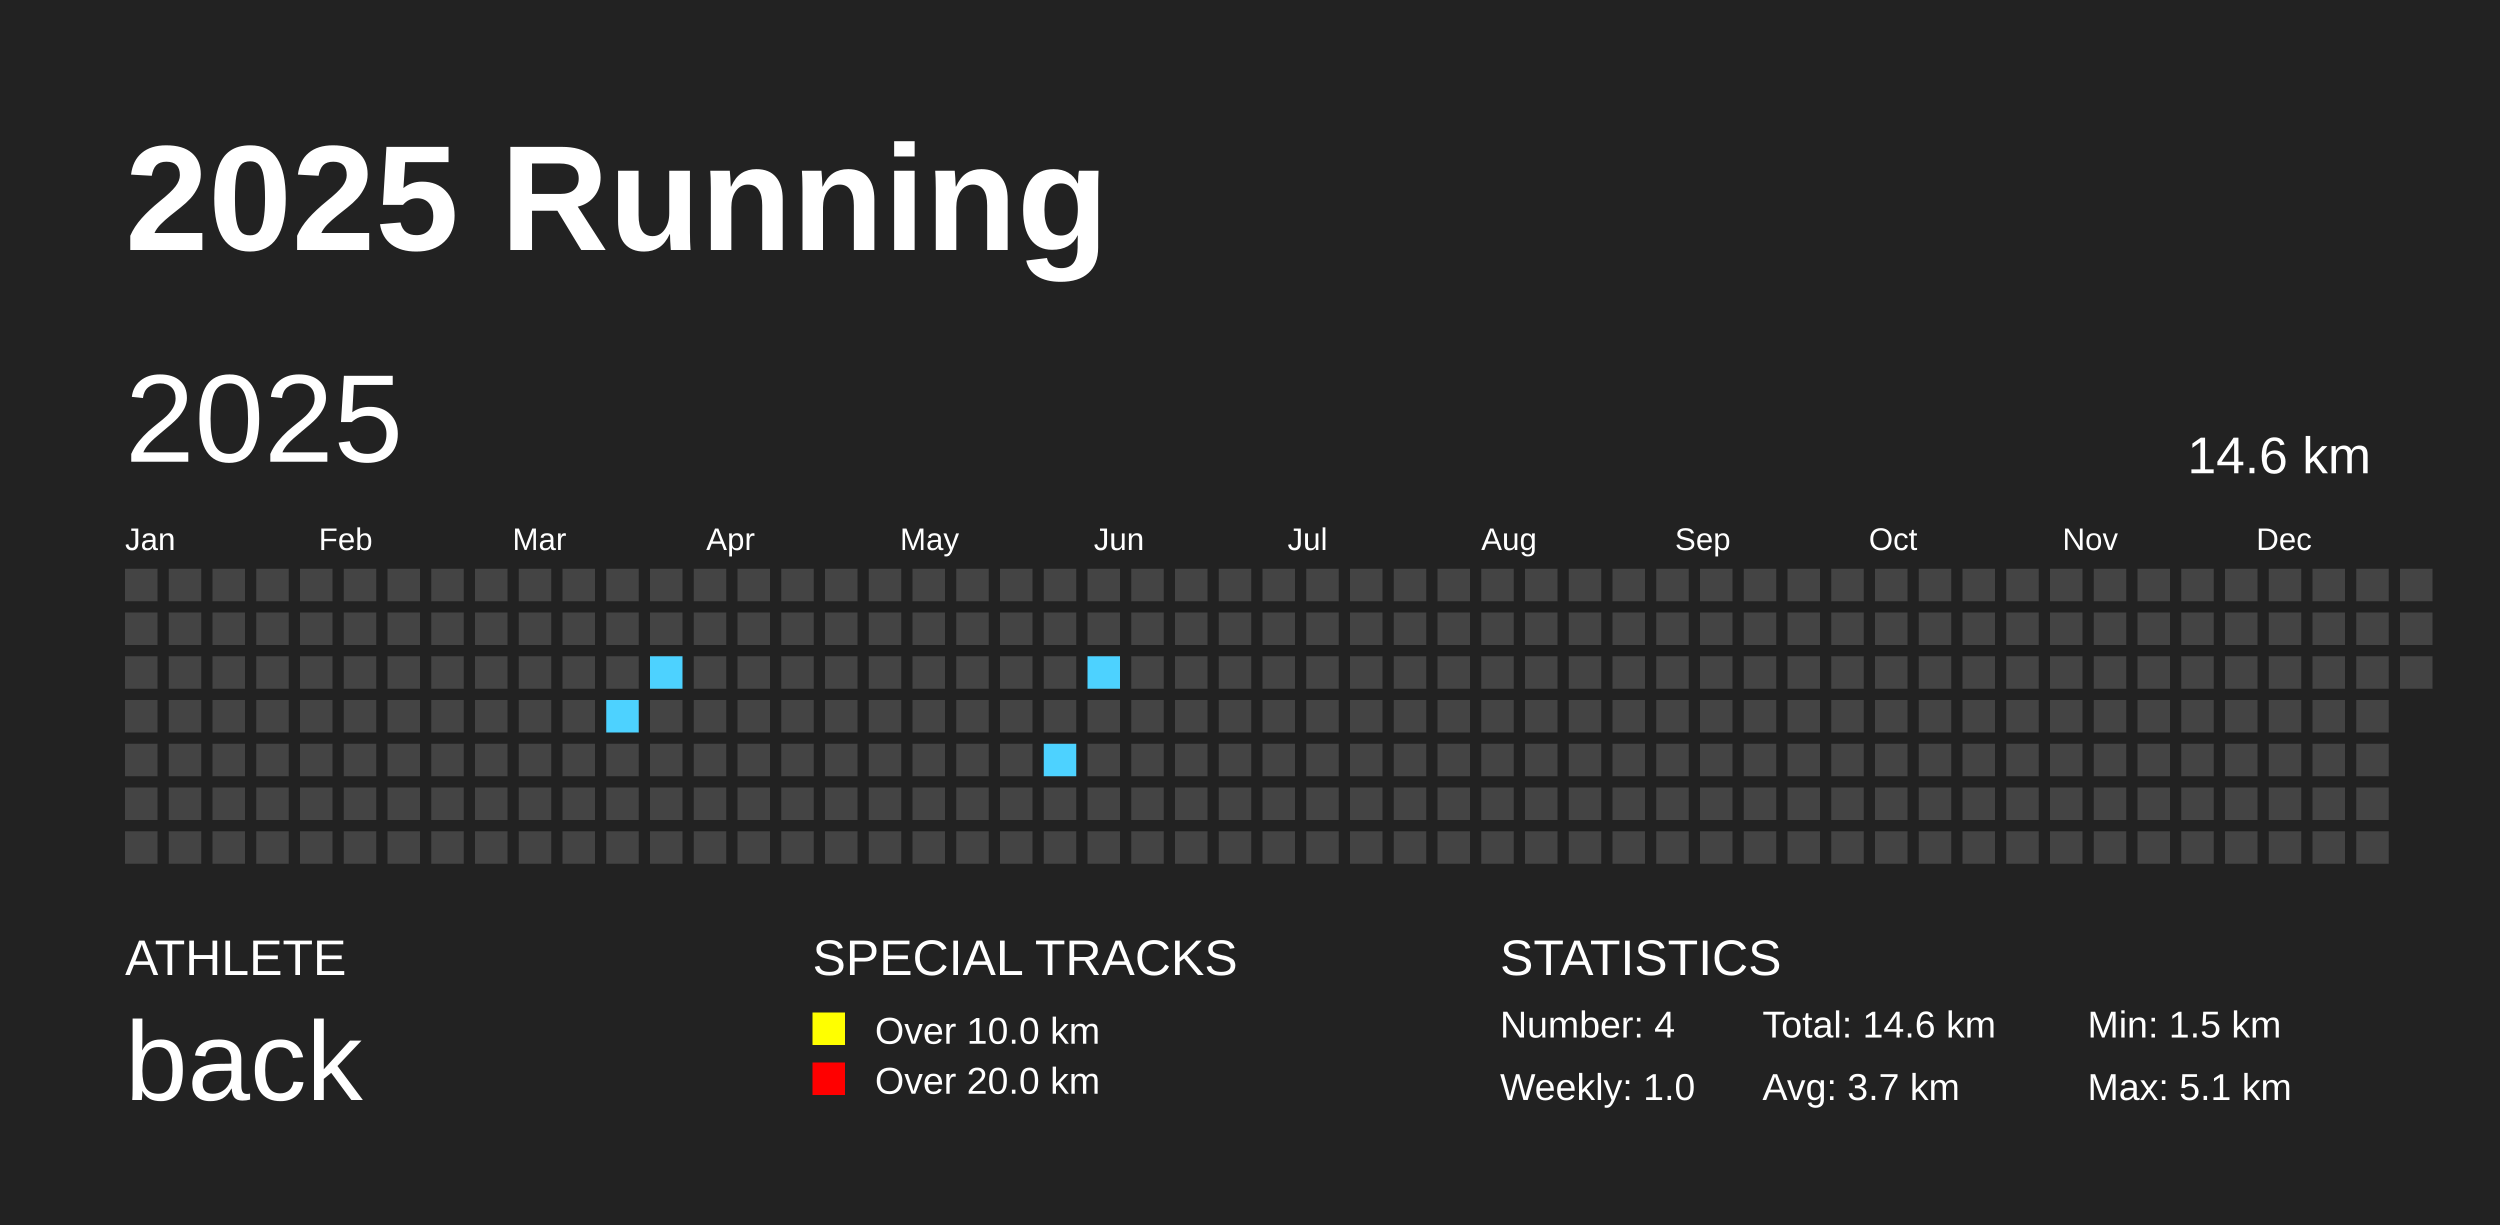
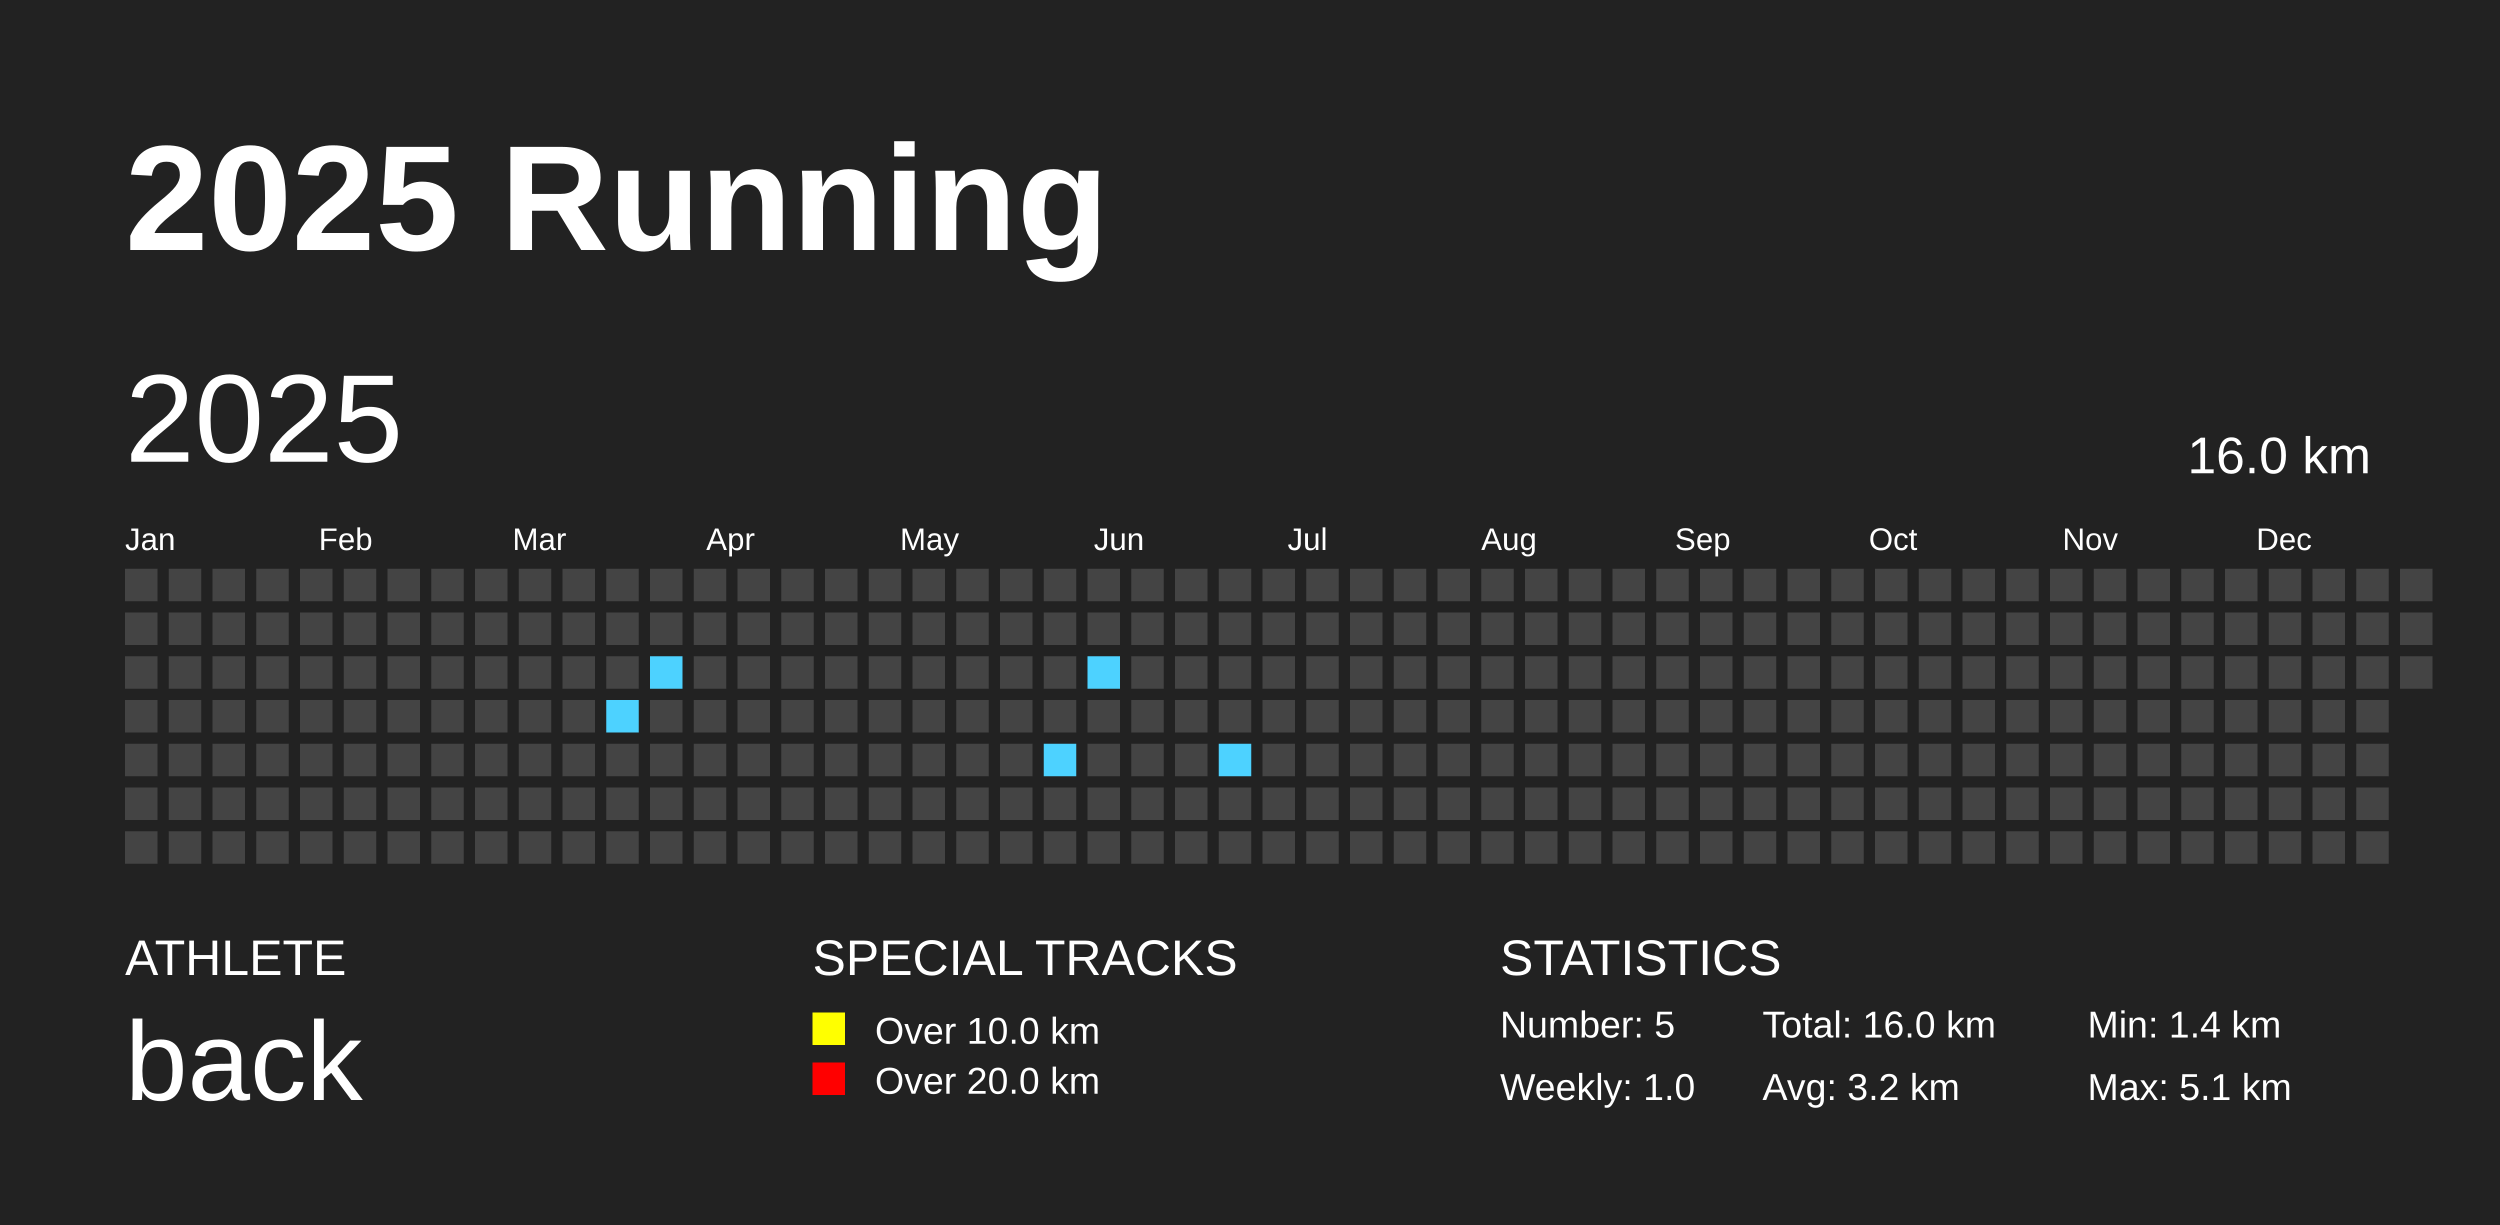
<svg xmlns="http://www.w3.org/2000/svg" baseProfile="full" height="98mm" version="1.1" viewBox="0,0,200,98" width="200mm">
  <defs />
  <rect fill="#222222" height="98" width="200" x="0" y="0" />
  <text fill="#FFFFFF" style="font-size:12px; font-family:Arial; font-weight:bold;" x="10" y="20">2025 Running</text>
  <text fill="#FFFFFF" style="font-size:4px; font-family:Arial" x="10" y="78">ATHLETE</text>
  <text fill="#FFFFFF" style="font-size:9px; font-family:Arial" x="10" y="88">back</text>
  <text fill="#FFFFFF" style="font-size:4px; font-family:Arial" x="65" y="78">SPECIAL TRACKS</text>
  <rect fill="yellow" height="2.6" width="2.6" x="65" y="81" />
  <text fill="#FFFFFF" style="font-size:3px; font-family:Arial" x="70" y="83.5">Over 10.0 km</text>
  <rect fill="red" height="2.6" width="2.6" x="65" y="85" />
  <text fill="#FFFFFF" style="font-size:3px; font-family:Arial" x="70" y="87.5">Over 20.0 km</text>
  <text fill="#FFFFFF" style="font-size:4px; font-family:Arial" x="120" y="78">STATISTICS</text>
-   <text fill="#FFFFFF" style="font-size:3px; font-family:Arial" x="120" y="83">Number: 4</text>
+   <text fill="#FFFFFF" style="font-size:3px; font-family:Arial" x="120" y="83">Number: 5</text>
  <text fill="#FFFFFF" style="font-size:3px; font-family:Arial" x="120" y="88">Weekly: 1.0</text>
-   <text fill="#FFFFFF" style="font-size:3px; font-family:Arial" x="141" y="83">Total: 14.6 km</text>
-   <text fill="#FFFFFF" style="font-size:3px; font-family:Arial" x="141" y="88">Avg: 3.7 km</text>
-   <text fill="#FFFFFF" style="font-size:3px; font-family:Arial" x="167" y="83">Min: 1.5 km</text>
+   <text fill="#FFFFFF" style="font-size:3px; font-family:Arial" x="141" y="83">Total: 16.0 km</text>
+   <text fill="#FFFFFF" style="font-size:3px; font-family:Arial" x="141" y="88">Avg: 3.2 km</text>
+   <text fill="#FFFFFF" style="font-size:3px; font-family:Arial" x="167" y="83">Min: 1.4 km</text>
  <text fill="#FFFFFF" style="font-size:3px; font-family:Arial" x="167" y="88">Max: 5.1 km</text>
  <text dominant-baseline="hanging" fill="#FFFFFF" style="font-size:10.0px; font-family:Arial;" x="10" y="30">2025</text>
-   <text dominant-baseline="hanging" fill="#FFFFFF" style="font-size:4.125px; font-family:Arial;" x="175" y="35">14.6 km</text>
+   <text dominant-baseline="hanging" fill="#FFFFFF" style="font-size:4.125px; font-family:Arial;" x="175" y="35">16.0 km</text>
  <text fill="#FFFFFF" style="font-size:2.5px; font-family:Arial" x="10.0" y="44">Jan</text>
  <text fill="#FFFFFF" style="font-size:2.5px; font-family:Arial" x="25.5" y="44">Feb</text>
  <text fill="#FFFFFF" style="font-size:2.5px; font-family:Arial" x="41.0" y="44">Mar</text>
  <text fill="#FFFFFF" style="font-size:2.5px; font-family:Arial" x="56.5" y="44">Apr</text>
  <text fill="#FFFFFF" style="font-size:2.5px; font-family:Arial" x="72.0" y="44">May</text>
  <text fill="#FFFFFF" style="font-size:2.5px; font-family:Arial" x="87.5" y="44">Jun</text>
  <text fill="#FFFFFF" style="font-size:2.5px; font-family:Arial" x="103.0" y="44">Jul</text>
  <text fill="#FFFFFF" style="font-size:2.5px; font-family:Arial" x="118.5" y="44">Aug</text>
  <text fill="#FFFFFF" style="font-size:2.5px; font-family:Arial" x="134.0" y="44">Sep</text>
  <text fill="#FFFFFF" style="font-size:2.5px; font-family:Arial" x="149.5" y="44">Oct</text>
  <text fill="#FFFFFF" style="font-size:2.5px; font-family:Arial" x="165.0" y="44">Nov</text>
  <text fill="#FFFFFF" style="font-size:2.5px; font-family:Arial" x="180.5" y="44">Dec</text>
  <rect fill="#444444" height="2.6" width="2.6" x="10.0" y="45.5" />
  <rect fill="#444444" height="2.6" width="2.6" x="10.0" y="49.0" />
  <rect fill="#444444" height="2.6" width="2.6" x="10.0" y="52.5" />
  <rect fill="#444444" height="2.6" width="2.6" x="10.0" y="56.0" />
  <rect fill="#444444" height="2.6" width="2.6" x="10.0" y="59.5" />
  <rect fill="#444444" height="2.6" width="2.6" x="10.0" y="63.0" />
  <rect fill="#444444" height="2.6" width="2.6" x="10.0" y="66.5" />
  <rect fill="#444444" height="2.6" width="2.6" x="13.5" y="45.5" />
  <rect fill="#444444" height="2.6" width="2.6" x="13.5" y="49.0" />
  <rect fill="#444444" height="2.6" width="2.6" x="13.5" y="52.5" />
  <rect fill="#444444" height="2.6" width="2.6" x="13.5" y="56.0" />
  <rect fill="#444444" height="2.6" width="2.6" x="13.5" y="59.5" />
  <rect fill="#444444" height="2.6" width="2.6" x="13.5" y="63.0" />
  <rect fill="#444444" height="2.6" width="2.6" x="13.5" y="66.5" />
  <rect fill="#444444" height="2.6" width="2.6" x="17.0" y="45.5" />
  <rect fill="#444444" height="2.6" width="2.6" x="17.0" y="49.0" />
  <rect fill="#444444" height="2.6" width="2.6" x="17.0" y="52.5" />
  <rect fill="#444444" height="2.6" width="2.6" x="17.0" y="56.0" />
  <rect fill="#444444" height="2.6" width="2.6" x="17.0" y="59.5" />
  <rect fill="#444444" height="2.6" width="2.6" x="17.0" y="63.0" />
  <rect fill="#444444" height="2.6" width="2.6" x="17.0" y="66.5" />
  <rect fill="#444444" height="2.6" width="2.6" x="20.5" y="45.5" />
  <rect fill="#444444" height="2.6" width="2.6" x="20.5" y="49.0" />
  <rect fill="#444444" height="2.6" width="2.6" x="20.5" y="52.5" />
  <rect fill="#444444" height="2.6" width="2.6" x="20.5" y="56.0" />
  <rect fill="#444444" height="2.6" width="2.6" x="20.5" y="59.5" />
  <rect fill="#444444" height="2.6" width="2.6" x="20.5" y="63.0" />
  <rect fill="#444444" height="2.6" width="2.6" x="20.5" y="66.5" />
  <rect fill="#444444" height="2.6" width="2.6" x="24.0" y="45.5" />
  <rect fill="#444444" height="2.6" width="2.6" x="24.0" y="49.0" />
  <rect fill="#444444" height="2.6" width="2.6" x="24.0" y="52.5" />
  <rect fill="#444444" height="2.6" width="2.6" x="24.0" y="56.0" />
  <rect fill="#444444" height="2.6" width="2.6" x="24.0" y="59.5" />
  <rect fill="#444444" height="2.6" width="2.6" x="24.0" y="63.0" />
  <rect fill="#444444" height="2.6" width="2.6" x="24.0" y="66.5" />
  <rect fill="#444444" height="2.6" width="2.6" x="27.5" y="45.5" />
  <rect fill="#444444" height="2.6" width="2.6" x="27.5" y="49.0" />
  <rect fill="#444444" height="2.6" width="2.6" x="27.5" y="52.5" />
  <rect fill="#444444" height="2.6" width="2.6" x="27.5" y="56.0" />
  <rect fill="#444444" height="2.6" width="2.6" x="27.5" y="59.5" />
  <rect fill="#444444" height="2.6" width="2.6" x="27.5" y="63.0" />
  <rect fill="#444444" height="2.6" width="2.6" x="27.5" y="66.5" />
  <rect fill="#444444" height="2.6" width="2.6" x="31.0" y="45.5" />
  <rect fill="#444444" height="2.6" width="2.6" x="31.0" y="49.0" />
  <rect fill="#444444" height="2.6" width="2.6" x="31.0" y="52.5" />
  <rect fill="#444444" height="2.6" width="2.6" x="31.0" y="56.0" />
  <rect fill="#444444" height="2.6" width="2.6" x="31.0" y="59.5" />
  <rect fill="#444444" height="2.6" width="2.6" x="31.0" y="63.0" />
  <rect fill="#444444" height="2.6" width="2.6" x="31.0" y="66.5" />
  <rect fill="#444444" height="2.6" width="2.6" x="34.5" y="45.5" />
  <rect fill="#444444" height="2.6" width="2.6" x="34.5" y="49.0" />
  <rect fill="#444444" height="2.6" width="2.6" x="34.5" y="52.5" />
  <rect fill="#444444" height="2.6" width="2.6" x="34.5" y="56.0" />
  <rect fill="#444444" height="2.6" width="2.6" x="34.5" y="59.5" />
  <rect fill="#444444" height="2.6" width="2.6" x="34.5" y="63.0" />
  <rect fill="#444444" height="2.6" width="2.6" x="34.5" y="66.5" />
  <rect fill="#444444" height="2.6" width="2.6" x="38.0" y="45.5" />
  <rect fill="#444444" height="2.6" width="2.6" x="38.0" y="49.0" />
  <rect fill="#444444" height="2.6" width="2.6" x="38.0" y="52.5" />
  <rect fill="#444444" height="2.6" width="2.6" x="38.0" y="56.0" />
  <rect fill="#444444" height="2.6" width="2.6" x="38.0" y="59.5" />
  <rect fill="#444444" height="2.6" width="2.6" x="38.0" y="63.0" />
  <rect fill="#444444" height="2.6" width="2.6" x="38.0" y="66.5" />
  <rect fill="#444444" height="2.6" width="2.6" x="41.5" y="45.5" />
  <rect fill="#444444" height="2.6" width="2.6" x="41.5" y="49.0" />
  <rect fill="#444444" height="2.6" width="2.6" x="41.5" y="52.5" />
  <rect fill="#444444" height="2.6" width="2.6" x="41.5" y="56.0" />
  <rect fill="#444444" height="2.6" width="2.6" x="41.5" y="59.5" />
  <rect fill="#444444" height="2.6" width="2.6" x="41.5" y="63.0" />
  <rect fill="#444444" height="2.6" width="2.6" x="41.5" y="66.5" />
  <rect fill="#444444" height="2.6" width="2.6" x="45.0" y="45.5" />
  <rect fill="#444444" height="2.6" width="2.6" x="45.0" y="49.0" />
  <rect fill="#444444" height="2.6" width="2.6" x="45.0" y="52.5" />
  <rect fill="#444444" height="2.6" width="2.6" x="45.0" y="56.0" />
  <rect fill="#444444" height="2.6" width="2.6" x="45.0" y="59.5" />
  <rect fill="#444444" height="2.6" width="2.6" x="45.0" y="63.0" />
  <rect fill="#444444" height="2.6" width="2.6" x="45.0" y="66.5" />
  <rect fill="#444444" height="2.6" width="2.6" x="48.5" y="45.5" />
  <rect fill="#444444" height="2.6" width="2.6" x="48.5" y="49.0" />
  <rect fill="#444444" height="2.6" width="2.6" x="48.5" y="52.5" />
  <rect fill="#4dd2ff" height="2.6" width="2.6" x="48.5" y="56.0" />
  <rect fill="#444444" height="2.6" width="2.6" x="48.5" y="59.5" />
  <rect fill="#444444" height="2.6" width="2.6" x="48.5" y="63.0" />
  <rect fill="#444444" height="2.6" width="2.6" x="48.5" y="66.5" />
  <rect fill="#444444" height="2.6" width="2.6" x="52.0" y="45.5" />
  <rect fill="#444444" height="2.6" width="2.6" x="52.0" y="49.0" />
  <rect fill="#4dd2ff" height="2.6" width="2.6" x="52.0" y="52.5" />
  <rect fill="#444444" height="2.6" width="2.6" x="52.0" y="56.0" />
  <rect fill="#444444" height="2.6" width="2.6" x="52.0" y="59.5" />
  <rect fill="#444444" height="2.6" width="2.6" x="52.0" y="63.0" />
  <rect fill="#444444" height="2.6" width="2.6" x="52.0" y="66.5" />
  <rect fill="#444444" height="2.6" width="2.6" x="55.5" y="45.5" />
  <rect fill="#444444" height="2.6" width="2.6" x="55.5" y="49.0" />
  <rect fill="#444444" height="2.6" width="2.6" x="55.5" y="52.5" />
  <rect fill="#444444" height="2.6" width="2.6" x="55.5" y="56.0" />
  <rect fill="#444444" height="2.6" width="2.6" x="55.5" y="59.5" />
  <rect fill="#444444" height="2.6" width="2.6" x="55.5" y="63.0" />
  <rect fill="#444444" height="2.6" width="2.6" x="55.5" y="66.5" />
  <rect fill="#444444" height="2.6" width="2.6" x="59.0" y="45.5" />
  <rect fill="#444444" height="2.6" width="2.6" x="59.0" y="49.0" />
  <rect fill="#444444" height="2.6" width="2.6" x="59.0" y="52.5" />
  <rect fill="#444444" height="2.6" width="2.6" x="59.0" y="56.0" />
  <rect fill="#444444" height="2.6" width="2.6" x="59.0" y="59.5" />
  <rect fill="#444444" height="2.6" width="2.6" x="59.0" y="63.0" />
  <rect fill="#444444" height="2.6" width="2.6" x="59.0" y="66.5" />
  <rect fill="#444444" height="2.6" width="2.6" x="62.5" y="45.5" />
  <rect fill="#444444" height="2.6" width="2.6" x="62.5" y="49.0" />
  <rect fill="#444444" height="2.6" width="2.6" x="62.5" y="52.5" />
  <rect fill="#444444" height="2.6" width="2.6" x="62.5" y="56.0" />
  <rect fill="#444444" height="2.6" width="2.6" x="62.5" y="59.5" />
  <rect fill="#444444" height="2.6" width="2.6" x="62.5" y="63.0" />
  <rect fill="#444444" height="2.6" width="2.6" x="62.5" y="66.5" />
  <rect fill="#444444" height="2.6" width="2.6" x="66.0" y="45.5" />
  <rect fill="#444444" height="2.6" width="2.6" x="66.0" y="49.0" />
  <rect fill="#444444" height="2.6" width="2.6" x="66.0" y="52.5" />
  <rect fill="#444444" height="2.6" width="2.6" x="66.0" y="56.0" />
  <rect fill="#444444" height="2.6" width="2.6" x="66.0" y="59.5" />
  <rect fill="#444444" height="2.6" width="2.6" x="66.0" y="63.0" />
  <rect fill="#444444" height="2.6" width="2.6" x="66.0" y="66.5" />
  <rect fill="#444444" height="2.6" width="2.6" x="69.5" y="45.5" />
  <rect fill="#444444" height="2.6" width="2.6" x="69.5" y="49.0" />
  <rect fill="#444444" height="2.6" width="2.6" x="69.5" y="52.5" />
  <rect fill="#444444" height="2.6" width="2.6" x="69.5" y="56.0" />
  <rect fill="#444444" height="2.6" width="2.6" x="69.5" y="59.5" />
  <rect fill="#444444" height="2.6" width="2.6" x="69.5" y="63.0" />
  <rect fill="#444444" height="2.6" width="2.6" x="69.5" y="66.5" />
  <rect fill="#444444" height="2.6" width="2.6" x="73.0" y="45.5" />
  <rect fill="#444444" height="2.6" width="2.6" x="73.0" y="49.0" />
  <rect fill="#444444" height="2.6" width="2.6" x="73.0" y="52.5" />
  <rect fill="#444444" height="2.6" width="2.6" x="73.0" y="56.0" />
  <rect fill="#444444" height="2.6" width="2.6" x="73.0" y="59.5" />
  <rect fill="#444444" height="2.6" width="2.6" x="73.0" y="63.0" />
  <rect fill="#444444" height="2.6" width="2.6" x="73.0" y="66.5" />
  <rect fill="#444444" height="2.6" width="2.6" x="76.5" y="45.5" />
  <rect fill="#444444" height="2.6" width="2.6" x="76.5" y="49.0" />
  <rect fill="#444444" height="2.6" width="2.6" x="76.5" y="52.5" />
  <rect fill="#444444" height="2.6" width="2.6" x="76.5" y="56.0" />
  <rect fill="#444444" height="2.6" width="2.6" x="76.5" y="59.5" />
  <rect fill="#444444" height="2.6" width="2.6" x="76.5" y="63.0" />
  <rect fill="#444444" height="2.6" width="2.6" x="76.5" y="66.5" />
  <rect fill="#444444" height="2.6" width="2.6" x="80.0" y="45.5" />
  <rect fill="#444444" height="2.6" width="2.6" x="80.0" y="49.0" />
  <rect fill="#444444" height="2.6" width="2.6" x="80.0" y="52.5" />
  <rect fill="#444444" height="2.6" width="2.6" x="80.0" y="56.0" />
  <rect fill="#444444" height="2.6" width="2.6" x="80.0" y="59.5" />
  <rect fill="#444444" height="2.6" width="2.6" x="80.0" y="63.0" />
  <rect fill="#444444" height="2.6" width="2.6" x="80.0" y="66.5" />
  <rect fill="#444444" height="2.6" width="2.6" x="83.5" y="45.5" />
  <rect fill="#444444" height="2.6" width="2.6" x="83.5" y="49.0" />
  <rect fill="#444444" height="2.6" width="2.6" x="83.5" y="52.5" />
  <rect fill="#444444" height="2.6" width="2.6" x="83.5" y="56.0" />
  <rect fill="#4dd2ff" height="2.6" width="2.6" x="83.5" y="59.5" />
  <rect fill="#444444" height="2.6" width="2.6" x="83.5" y="63.0" />
  <rect fill="#444444" height="2.6" width="2.6" x="83.5" y="66.5" />
  <rect fill="#444444" height="2.6" width="2.6" x="87.0" y="45.5" />
  <rect fill="#444444" height="2.6" width="2.6" x="87.0" y="49.0" />
  <rect fill="#4dd2ff" height="2.6" width="2.6" x="87.0" y="52.5" />
  <rect fill="#444444" height="2.6" width="2.6" x="87.0" y="56.0" />
  <rect fill="#444444" height="2.6" width="2.6" x="87.0" y="59.5" />
  <rect fill="#444444" height="2.6" width="2.6" x="87.0" y="63.0" />
  <rect fill="#444444" height="2.6" width="2.6" x="87.0" y="66.5" />
  <rect fill="#444444" height="2.6" width="2.6" x="90.5" y="45.5" />
  <rect fill="#444444" height="2.6" width="2.6" x="90.5" y="49.0" />
  <rect fill="#444444" height="2.6" width="2.6" x="90.5" y="52.5" />
  <rect fill="#444444" height="2.6" width="2.6" x="90.5" y="56.0" />
  <rect fill="#444444" height="2.6" width="2.6" x="90.5" y="59.5" />
  <rect fill="#444444" height="2.6" width="2.6" x="90.5" y="63.0" />
  <rect fill="#444444" height="2.6" width="2.6" x="90.5" y="66.5" />
  <rect fill="#444444" height="2.6" width="2.6" x="94.0" y="45.5" />
  <rect fill="#444444" height="2.6" width="2.6" x="94.0" y="49.0" />
  <rect fill="#444444" height="2.6" width="2.6" x="94.0" y="52.5" />
  <rect fill="#444444" height="2.6" width="2.6" x="94.0" y="56.0" />
  <rect fill="#444444" height="2.6" width="2.6" x="94.0" y="59.5" />
  <rect fill="#444444" height="2.6" width="2.6" x="94.0" y="63.0" />
  <rect fill="#444444" height="2.6" width="2.6" x="94.0" y="66.5" />
  <rect fill="#444444" height="2.6" width="2.6" x="97.5" y="45.5" />
  <rect fill="#444444" height="2.6" width="2.6" x="97.5" y="49.0" />
  <rect fill="#444444" height="2.6" width="2.6" x="97.5" y="52.5" />
  <rect fill="#444444" height="2.6" width="2.6" x="97.5" y="56.0" />
-   <rect fill="#444444" height="2.6" width="2.6" x="97.5" y="59.5" />
+   <rect fill="#4dd2ff" height="2.6" width="2.6" x="97.5" y="59.5" />
  <rect fill="#444444" height="2.6" width="2.6" x="97.5" y="63.0" />
  <rect fill="#444444" height="2.6" width="2.6" x="97.5" y="66.5" />
  <rect fill="#444444" height="2.6" width="2.6" x="101.0" y="45.5" />
  <rect fill="#444444" height="2.6" width="2.6" x="101.0" y="49.0" />
  <rect fill="#444444" height="2.6" width="2.6" x="101.0" y="52.5" />
  <rect fill="#444444" height="2.6" width="2.6" x="101.0" y="56.0" />
  <rect fill="#444444" height="2.6" width="2.6" x="101.0" y="59.5" />
  <rect fill="#444444" height="2.6" width="2.6" x="101.0" y="63.0" />
  <rect fill="#444444" height="2.6" width="2.6" x="101.0" y="66.5" />
  <rect fill="#444444" height="2.6" width="2.6" x="104.5" y="45.5" />
  <rect fill="#444444" height="2.6" width="2.6" x="104.5" y="49.0" />
  <rect fill="#444444" height="2.6" width="2.6" x="104.5" y="52.5" />
  <rect fill="#444444" height="2.6" width="2.6" x="104.5" y="56.0" />
  <rect fill="#444444" height="2.6" width="2.6" x="104.5" y="59.5" />
  <rect fill="#444444" height="2.6" width="2.6" x="104.5" y="63.0" />
  <rect fill="#444444" height="2.6" width="2.6" x="104.5" y="66.5" />
  <rect fill="#444444" height="2.6" width="2.6" x="108.0" y="45.5" />
  <rect fill="#444444" height="2.6" width="2.6" x="108.0" y="49.0" />
  <rect fill="#444444" height="2.6" width="2.6" x="108.0" y="52.5" />
  <rect fill="#444444" height="2.6" width="2.6" x="108.0" y="56.0" />
  <rect fill="#444444" height="2.6" width="2.6" x="108.0" y="59.5" />
  <rect fill="#444444" height="2.6" width="2.6" x="108.0" y="63.0" />
  <rect fill="#444444" height="2.6" width="2.6" x="108.0" y="66.5" />
  <rect fill="#444444" height="2.6" width="2.6" x="111.5" y="45.5" />
  <rect fill="#444444" height="2.6" width="2.6" x="111.5" y="49.0" />
  <rect fill="#444444" height="2.6" width="2.6" x="111.5" y="52.5" />
  <rect fill="#444444" height="2.6" width="2.6" x="111.5" y="56.0" />
  <rect fill="#444444" height="2.6" width="2.6" x="111.5" y="59.5" />
  <rect fill="#444444" height="2.6" width="2.6" x="111.5" y="63.0" />
  <rect fill="#444444" height="2.6" width="2.6" x="111.5" y="66.5" />
  <rect fill="#444444" height="2.6" width="2.6" x="115.0" y="45.5" />
  <rect fill="#444444" height="2.6" width="2.6" x="115.0" y="49.0" />
  <rect fill="#444444" height="2.6" width="2.6" x="115.0" y="52.5" />
  <rect fill="#444444" height="2.6" width="2.6" x="115.0" y="56.0" />
  <rect fill="#444444" height="2.6" width="2.6" x="115.0" y="59.5" />
  <rect fill="#444444" height="2.6" width="2.6" x="115.0" y="63.0" />
  <rect fill="#444444" height="2.6" width="2.6" x="115.0" y="66.5" />
  <rect fill="#444444" height="2.6" width="2.6" x="118.5" y="45.5" />
  <rect fill="#444444" height="2.6" width="2.6" x="118.5" y="49.0" />
  <rect fill="#444444" height="2.6" width="2.6" x="118.5" y="52.5" />
  <rect fill="#444444" height="2.6" width="2.6" x="118.5" y="56.0" />
  <rect fill="#444444" height="2.6" width="2.6" x="118.5" y="59.5" />
  <rect fill="#444444" height="2.6" width="2.6" x="118.5" y="63.0" />
  <rect fill="#444444" height="2.6" width="2.6" x="118.5" y="66.5" />
  <rect fill="#444444" height="2.6" width="2.6" x="122.0" y="45.5" />
  <rect fill="#444444" height="2.6" width="2.6" x="122.0" y="49.0" />
  <rect fill="#444444" height="2.6" width="2.6" x="122.0" y="52.5" />
  <rect fill="#444444" height="2.6" width="2.6" x="122.0" y="56.0" />
  <rect fill="#444444" height="2.6" width="2.6" x="122.0" y="59.5" />
  <rect fill="#444444" height="2.6" width="2.6" x="122.0" y="63.0" />
  <rect fill="#444444" height="2.6" width="2.6" x="122.0" y="66.5" />
  <rect fill="#444444" height="2.6" width="2.6" x="125.5" y="45.5" />
  <rect fill="#444444" height="2.6" width="2.6" x="125.5" y="49.0" />
  <rect fill="#444444" height="2.6" width="2.6" x="125.5" y="52.5" />
  <rect fill="#444444" height="2.6" width="2.6" x="125.5" y="56.0" />
  <rect fill="#444444" height="2.6" width="2.6" x="125.5" y="59.5" />
  <rect fill="#444444" height="2.6" width="2.6" x="125.5" y="63.0" />
  <rect fill="#444444" height="2.6" width="2.6" x="125.5" y="66.5" />
  <rect fill="#444444" height="2.6" width="2.6" x="129.0" y="45.5" />
  <rect fill="#444444" height="2.6" width="2.6" x="129.0" y="49.0" />
  <rect fill="#444444" height="2.6" width="2.6" x="129.0" y="52.5" />
  <rect fill="#444444" height="2.6" width="2.6" x="129.0" y="56.0" />
  <rect fill="#444444" height="2.6" width="2.6" x="129.0" y="59.5" />
  <rect fill="#444444" height="2.6" width="2.6" x="129.0" y="63.0" />
  <rect fill="#444444" height="2.6" width="2.6" x="129.0" y="66.5" />
  <rect fill="#444444" height="2.6" width="2.6" x="132.5" y="45.5" />
  <rect fill="#444444" height="2.6" width="2.6" x="132.5" y="49.0" />
  <rect fill="#444444" height="2.6" width="2.6" x="132.5" y="52.5" />
  <rect fill="#444444" height="2.6" width="2.6" x="132.5" y="56.0" />
  <rect fill="#444444" height="2.6" width="2.6" x="132.5" y="59.5" />
  <rect fill="#444444" height="2.6" width="2.6" x="132.5" y="63.0" />
  <rect fill="#444444" height="2.6" width="2.6" x="132.5" y="66.5" />
  <rect fill="#444444" height="2.6" width="2.6" x="136.0" y="45.5" />
  <rect fill="#444444" height="2.6" width="2.6" x="136.0" y="49.0" />
  <rect fill="#444444" height="2.6" width="2.6" x="136.0" y="52.5" />
  <rect fill="#444444" height="2.6" width="2.6" x="136.0" y="56.0" />
  <rect fill="#444444" height="2.6" width="2.6" x="136.0" y="59.5" />
  <rect fill="#444444" height="2.6" width="2.6" x="136.0" y="63.0" />
  <rect fill="#444444" height="2.6" width="2.6" x="136.0" y="66.5" />
  <rect fill="#444444" height="2.6" width="2.6" x="139.5" y="45.5" />
  <rect fill="#444444" height="2.6" width="2.6" x="139.5" y="49.0" />
  <rect fill="#444444" height="2.6" width="2.6" x="139.5" y="52.5" />
  <rect fill="#444444" height="2.6" width="2.6" x="139.5" y="56.0" />
  <rect fill="#444444" height="2.6" width="2.6" x="139.5" y="59.5" />
  <rect fill="#444444" height="2.6" width="2.6" x="139.5" y="63.0" />
  <rect fill="#444444" height="2.6" width="2.6" x="139.5" y="66.5" />
  <rect fill="#444444" height="2.6" width="2.6" x="143.0" y="45.5" />
  <rect fill="#444444" height="2.6" width="2.6" x="143.0" y="49.0" />
  <rect fill="#444444" height="2.6" width="2.6" x="143.0" y="52.5" />
  <rect fill="#444444" height="2.6" width="2.6" x="143.0" y="56.0" />
  <rect fill="#444444" height="2.6" width="2.6" x="143.0" y="59.5" />
  <rect fill="#444444" height="2.6" width="2.6" x="143.0" y="63.0" />
  <rect fill="#444444" height="2.6" width="2.6" x="143.0" y="66.5" />
  <rect fill="#444444" height="2.6" width="2.6" x="146.5" y="45.5" />
  <rect fill="#444444" height="2.6" width="2.6" x="146.5" y="49.0" />
  <rect fill="#444444" height="2.6" width="2.6" x="146.5" y="52.5" />
  <rect fill="#444444" height="2.6" width="2.6" x="146.5" y="56.0" />
  <rect fill="#444444" height="2.6" width="2.6" x="146.5" y="59.5" />
  <rect fill="#444444" height="2.6" width="2.6" x="146.5" y="63.0" />
  <rect fill="#444444" height="2.6" width="2.6" x="146.5" y="66.5" />
  <rect fill="#444444" height="2.6" width="2.6" x="150.0" y="45.5" />
  <rect fill="#444444" height="2.6" width="2.6" x="150.0" y="49.0" />
  <rect fill="#444444" height="2.6" width="2.6" x="150.0" y="52.5" />
  <rect fill="#444444" height="2.6" width="2.6" x="150.0" y="56.0" />
  <rect fill="#444444" height="2.6" width="2.6" x="150.0" y="59.5" />
  <rect fill="#444444" height="2.6" width="2.6" x="150.0" y="63.0" />
  <rect fill="#444444" height="2.6" width="2.6" x="150.0" y="66.5" />
  <rect fill="#444444" height="2.6" width="2.6" x="153.5" y="45.5" />
  <rect fill="#444444" height="2.6" width="2.6" x="153.5" y="49.0" />
  <rect fill="#444444" height="2.6" width="2.6" x="153.5" y="52.5" />
  <rect fill="#444444" height="2.6" width="2.6" x="153.5" y="56.0" />
  <rect fill="#444444" height="2.6" width="2.6" x="153.5" y="59.5" />
  <rect fill="#444444" height="2.6" width="2.6" x="153.5" y="63.0" />
  <rect fill="#444444" height="2.6" width="2.6" x="153.5" y="66.5" />
  <rect fill="#444444" height="2.6" width="2.6" x="157.0" y="45.5" />
  <rect fill="#444444" height="2.6" width="2.6" x="157.0" y="49.0" />
  <rect fill="#444444" height="2.6" width="2.6" x="157.0" y="52.5" />
  <rect fill="#444444" height="2.6" width="2.6" x="157.0" y="56.0" />
  <rect fill="#444444" height="2.6" width="2.6" x="157.0" y="59.5" />
  <rect fill="#444444" height="2.6" width="2.6" x="157.0" y="63.0" />
  <rect fill="#444444" height="2.6" width="2.6" x="157.0" y="66.5" />
  <rect fill="#444444" height="2.6" width="2.6" x="160.5" y="45.5" />
  <rect fill="#444444" height="2.6" width="2.6" x="160.5" y="49.0" />
  <rect fill="#444444" height="2.6" width="2.6" x="160.5" y="52.5" />
  <rect fill="#444444" height="2.6" width="2.6" x="160.5" y="56.0" />
  <rect fill="#444444" height="2.6" width="2.6" x="160.5" y="59.5" />
  <rect fill="#444444" height="2.6" width="2.6" x="160.5" y="63.0" />
  <rect fill="#444444" height="2.6" width="2.6" x="160.5" y="66.5" />
  <rect fill="#444444" height="2.6" width="2.6" x="164.0" y="45.5" />
  <rect fill="#444444" height="2.6" width="2.6" x="164.0" y="49.0" />
  <rect fill="#444444" height="2.6" width="2.6" x="164.0" y="52.5" />
  <rect fill="#444444" height="2.6" width="2.6" x="164.0" y="56.0" />
  <rect fill="#444444" height="2.6" width="2.6" x="164.0" y="59.5" />
  <rect fill="#444444" height="2.6" width="2.6" x="164.0" y="63.0" />
  <rect fill="#444444" height="2.6" width="2.6" x="164.0" y="66.5" />
  <rect fill="#444444" height="2.6" width="2.6" x="167.5" y="45.5" />
  <rect fill="#444444" height="2.6" width="2.6" x="167.5" y="49.0" />
  <rect fill="#444444" height="2.6" width="2.6" x="167.5" y="52.5" />
  <rect fill="#444444" height="2.6" width="2.6" x="167.5" y="56.0" />
  <rect fill="#444444" height="2.6" width="2.6" x="167.5" y="59.5" />
  <rect fill="#444444" height="2.6" width="2.6" x="167.5" y="63.0" />
  <rect fill="#444444" height="2.6" width="2.6" x="167.5" y="66.5" />
  <rect fill="#444444" height="2.6" width="2.6" x="171.0" y="45.5" />
  <rect fill="#444444" height="2.6" width="2.6" x="171.0" y="49.0" />
  <rect fill="#444444" height="2.6" width="2.6" x="171.0" y="52.5" />
  <rect fill="#444444" height="2.6" width="2.6" x="171.0" y="56.0" />
  <rect fill="#444444" height="2.6" width="2.6" x="171.0" y="59.5" />
  <rect fill="#444444" height="2.6" width="2.6" x="171.0" y="63.0" />
  <rect fill="#444444" height="2.6" width="2.6" x="171.0" y="66.5" />
  <rect fill="#444444" height="2.6" width="2.6" x="174.5" y="45.5" />
  <rect fill="#444444" height="2.6" width="2.6" x="174.5" y="49.0" />
  <rect fill="#444444" height="2.6" width="2.6" x="174.5" y="52.5" />
  <rect fill="#444444" height="2.6" width="2.6" x="174.5" y="56.0" />
  <rect fill="#444444" height="2.6" width="2.6" x="174.5" y="59.5" />
  <rect fill="#444444" height="2.6" width="2.6" x="174.5" y="63.0" />
  <rect fill="#444444" height="2.6" width="2.6" x="174.5" y="66.5" />
  <rect fill="#444444" height="2.6" width="2.6" x="178.0" y="45.5" />
  <rect fill="#444444" height="2.6" width="2.6" x="178.0" y="49.0" />
  <rect fill="#444444" height="2.6" width="2.6" x="178.0" y="52.5" />
  <rect fill="#444444" height="2.6" width="2.6" x="178.0" y="56.0" />
  <rect fill="#444444" height="2.6" width="2.6" x="178.0" y="59.5" />
  <rect fill="#444444" height="2.6" width="2.6" x="178.0" y="63.0" />
  <rect fill="#444444" height="2.6" width="2.6" x="178.0" y="66.5" />
  <rect fill="#444444" height="2.6" width="2.6" x="181.5" y="45.5" />
  <rect fill="#444444" height="2.6" width="2.6" x="181.5" y="49.0" />
  <rect fill="#444444" height="2.6" width="2.6" x="181.5" y="52.5" />
  <rect fill="#444444" height="2.6" width="2.6" x="181.5" y="56.0" />
  <rect fill="#444444" height="2.6" width="2.6" x="181.5" y="59.5" />
  <rect fill="#444444" height="2.6" width="2.6" x="181.5" y="63.0" />
  <rect fill="#444444" height="2.6" width="2.6" x="181.5" y="66.5" />
  <rect fill="#444444" height="2.6" width="2.6" x="185.0" y="45.5" />
  <rect fill="#444444" height="2.6" width="2.6" x="185.0" y="49.0" />
  <rect fill="#444444" height="2.6" width="2.6" x="185.0" y="52.5" />
  <rect fill="#444444" height="2.6" width="2.6" x="185.0" y="56.0" />
  <rect fill="#444444" height="2.6" width="2.6" x="185.0" y="59.5" />
  <rect fill="#444444" height="2.6" width="2.6" x="185.0" y="63.0" />
  <rect fill="#444444" height="2.6" width="2.6" x="185.0" y="66.5" />
  <rect fill="#444444" height="2.6" width="2.6" x="188.5" y="45.5" />
  <rect fill="#444444" height="2.6" width="2.6" x="188.5" y="49.0" />
  <rect fill="#444444" height="2.6" width="2.6" x="188.5" y="52.5" />
  <rect fill="#444444" height="2.6" width="2.6" x="188.5" y="56.0" />
  <rect fill="#444444" height="2.6" width="2.6" x="188.5" y="59.5" />
  <rect fill="#444444" height="2.6" width="2.6" x="188.5" y="63.0" />
  <rect fill="#444444" height="2.6" width="2.6" x="188.5" y="66.5" />
  <rect fill="#444444" height="2.6" width="2.6" x="192.0" y="45.5" />
  <rect fill="#444444" height="2.6" width="2.6" x="192.0" y="49.0" />
  <rect fill="#444444" height="2.6" width="2.6" x="192.0" y="52.5" />
</svg>
